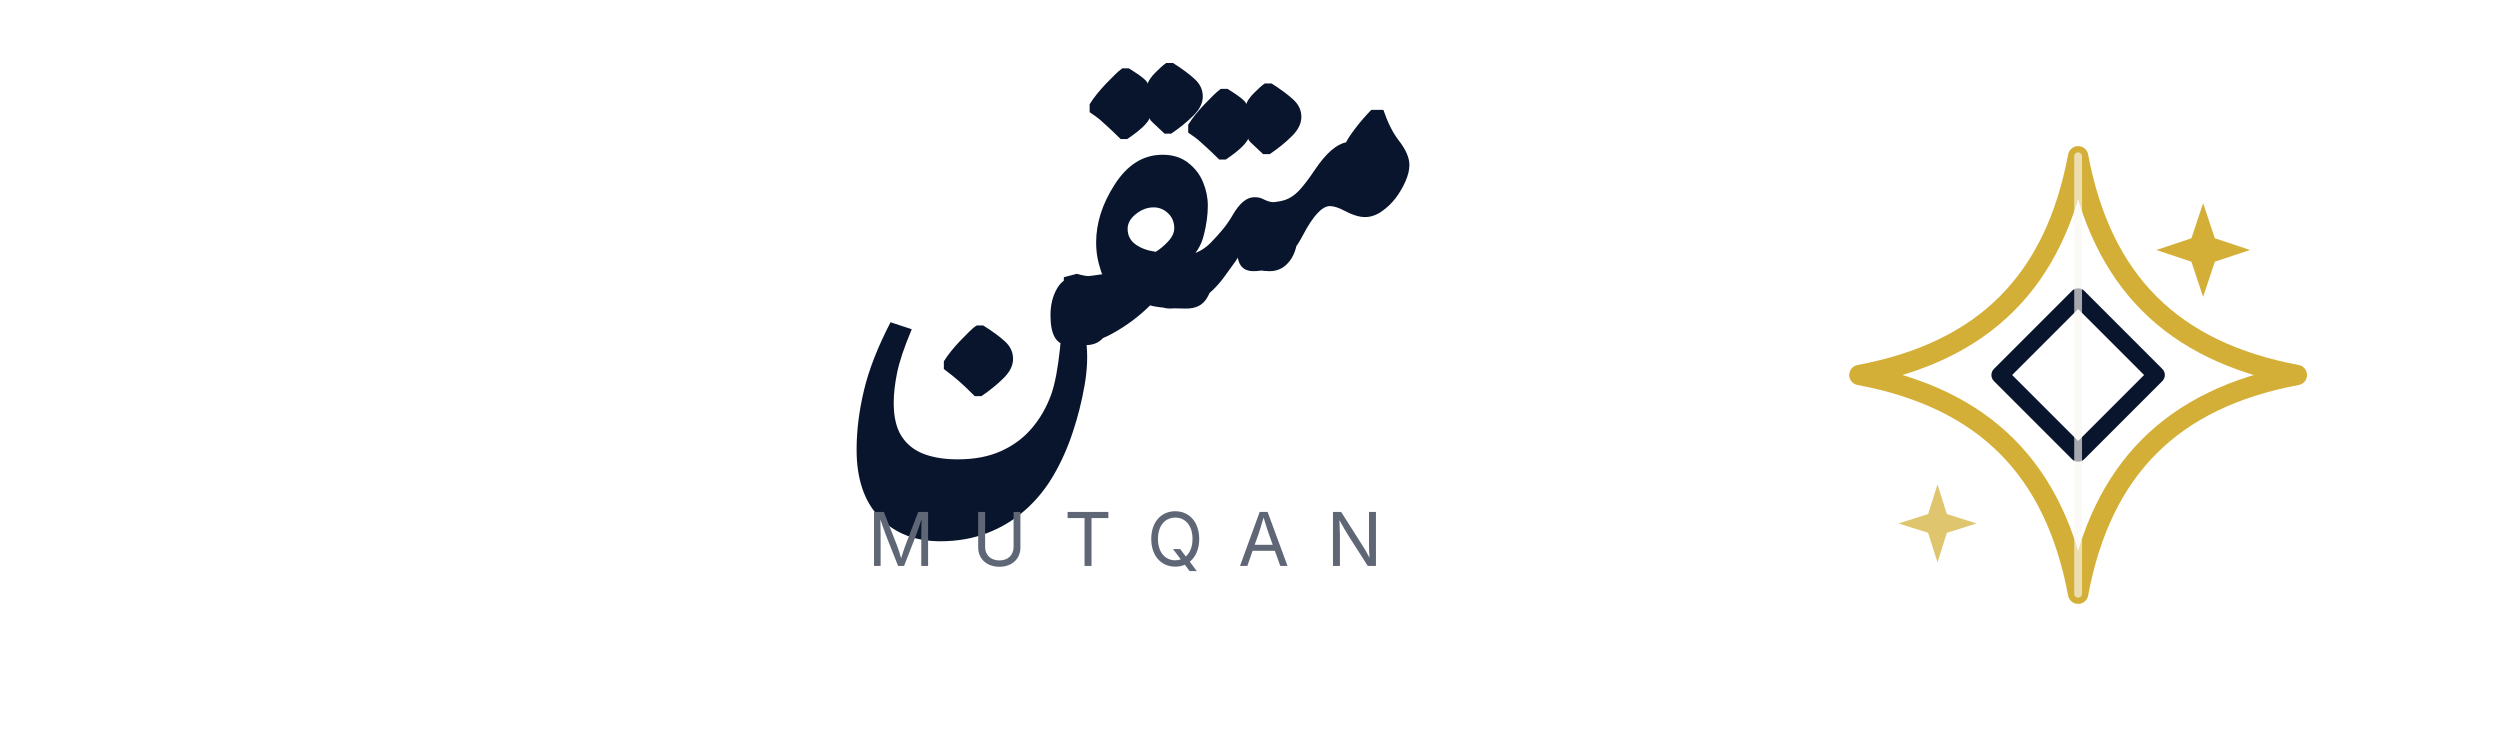
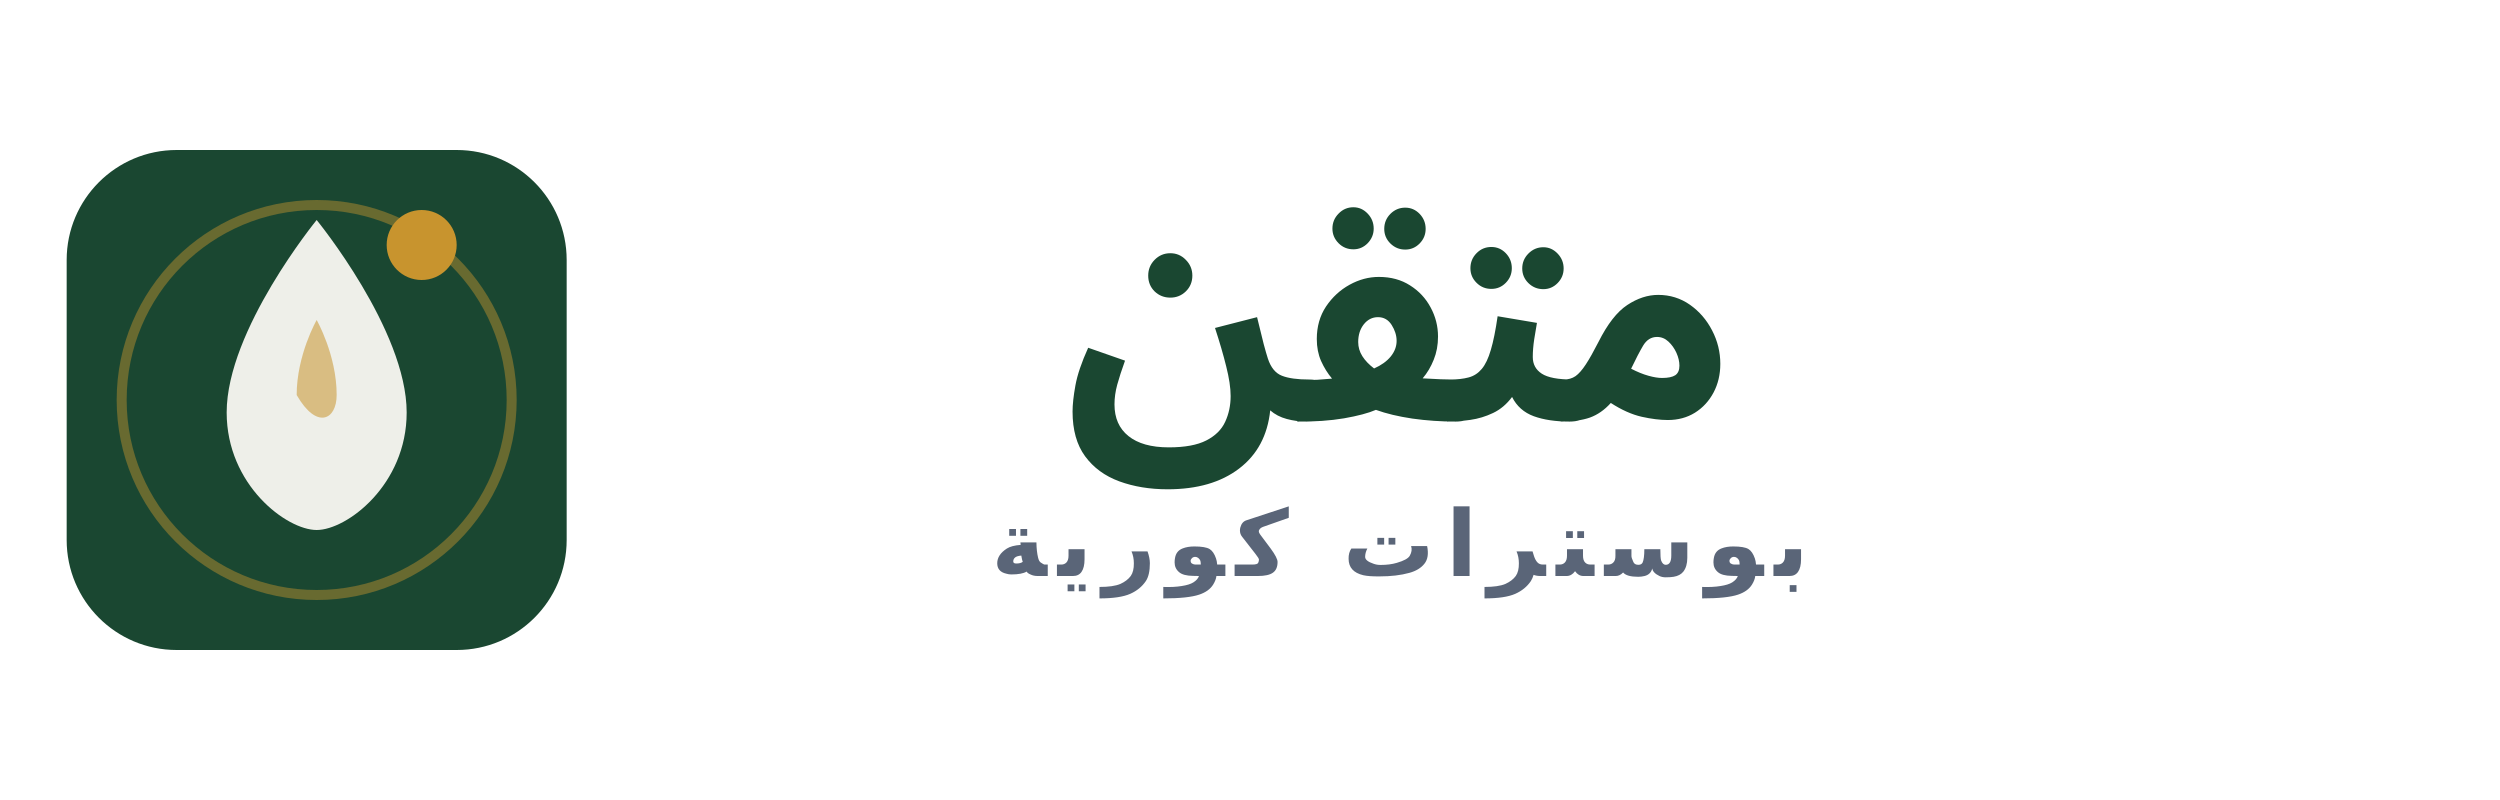
- <svg xmlns="http://www.w3.org/2000/svg" width="320" height="96" viewBox="0 0 320 96" fill="none" role="img" aria-label="Mutqan horizontal logo">
-   <g transform="translate(236 18)">
-     <path d="M30 2C33 18 42 27 58 30C42 33 33 42 30 58C27 42 18 33 2 30C18 27 27 18 30 2Z" stroke="#D4AF37" stroke-width="2.6" stroke-linecap="round" stroke-linejoin="round" />
-     <path d="M30 20L40 30L30 40L20 30L30 20Z" stroke="#08152D" stroke-width="2.2" stroke-linecap="round" stroke-linejoin="round" />
-     <path d="M46 8L47.5 12.5L52 14L47.5 15.5L46 20L44.5 15.5L40 14L44.5 12.5L46 8Z" fill="#D4AF37" />
-     <path d="M12 44L13.2 47.8L17 49L13.2 50.2L12 54L10.8 50.2L7 49L10.8 47.8L12 44Z" fill="#D4AF37" opacity="0.72" />
-     <path d="M30 2C30 16 30 44 30 58" stroke="#FAF8F1" stroke-width="1" stroke-linecap="round" opacity="0.65" />
+ <svg xmlns="http://www.w3.org/2000/svg" width="300" height="96" viewBox="0 0 300 96" fill="none" role="img" aria-label="متقن — بوسترات كورية">
+   <g transform="translate(8 18)">
+     <rect width="60" height="60" rx="13.2" fill="#1A4731" />
+     <circle cx="30" cy="30" r="23.4" stroke="#C8942E" stroke-width="1.2" opacity="0.45" fill="none" />
+     <path d="M30 8.4C30 8.4 40.8 21.6 40.8 31.5C40.8 40.2 33.6 45.6 30 45.6C26.4 45.6 19.2 40.2 19.2 31.5C19.2 21.6 30 8.4 30 8.4Z" fill="#F9F8F3" fill-opacity="0.95" />
+     <path d="M27.6 29.4C27.6 24.6 30 20.4 30 20.4C30 20.4 32.4 24.6 32.4 29.4C32.4 32.4 30 33.6 27.6 29.4Z" fill="#C8942E" opacity="0.55" />
+     <circle cx="42.6" cy="11.4" r="4.2" fill="#C8942E" />
  </g>
-   <text x="145" y="42" text-anchor="middle" dominant-baseline="middle" fill="#08152D" style="font-family:'Aref Ruqaa','Noto Nastaliq Urdu','IBM Plex Sans Arabic','Tajawal','Noto Sans Arabic',sans-serif;font-size:38px;font-weight:700;letter-spacing:-0.055em">متقن</text>
-   <text x="144" y="69" text-anchor="middle" dominant-baseline="middle" fill="#5F6675" style="font-family:'Inter',system-ui,sans-serif;font-size:9.5px;font-weight:400;letter-spacing:0.5em">MUTQAN</text>
+   <text x="168" y="40" text-anchor="middle" dominant-baseline="middle" fill="#1A4731" style="font-family:'Tajawal','IBM Plex Sans Arabic','Noto Sans Arabic',sans-serif;font-size:36px;font-weight:800;letter-spacing:-0.03em">متقن</text>
+   <text x="168" y="66" text-anchor="middle" dominant-baseline="middle" fill="#5A6578" style="font-family:'Tajawal','IBM Plex Sans Arabic',sans-serif;font-size:11px;font-weight:600;letter-spacing:0.12em">بوسترات كورية</text>
</svg>
